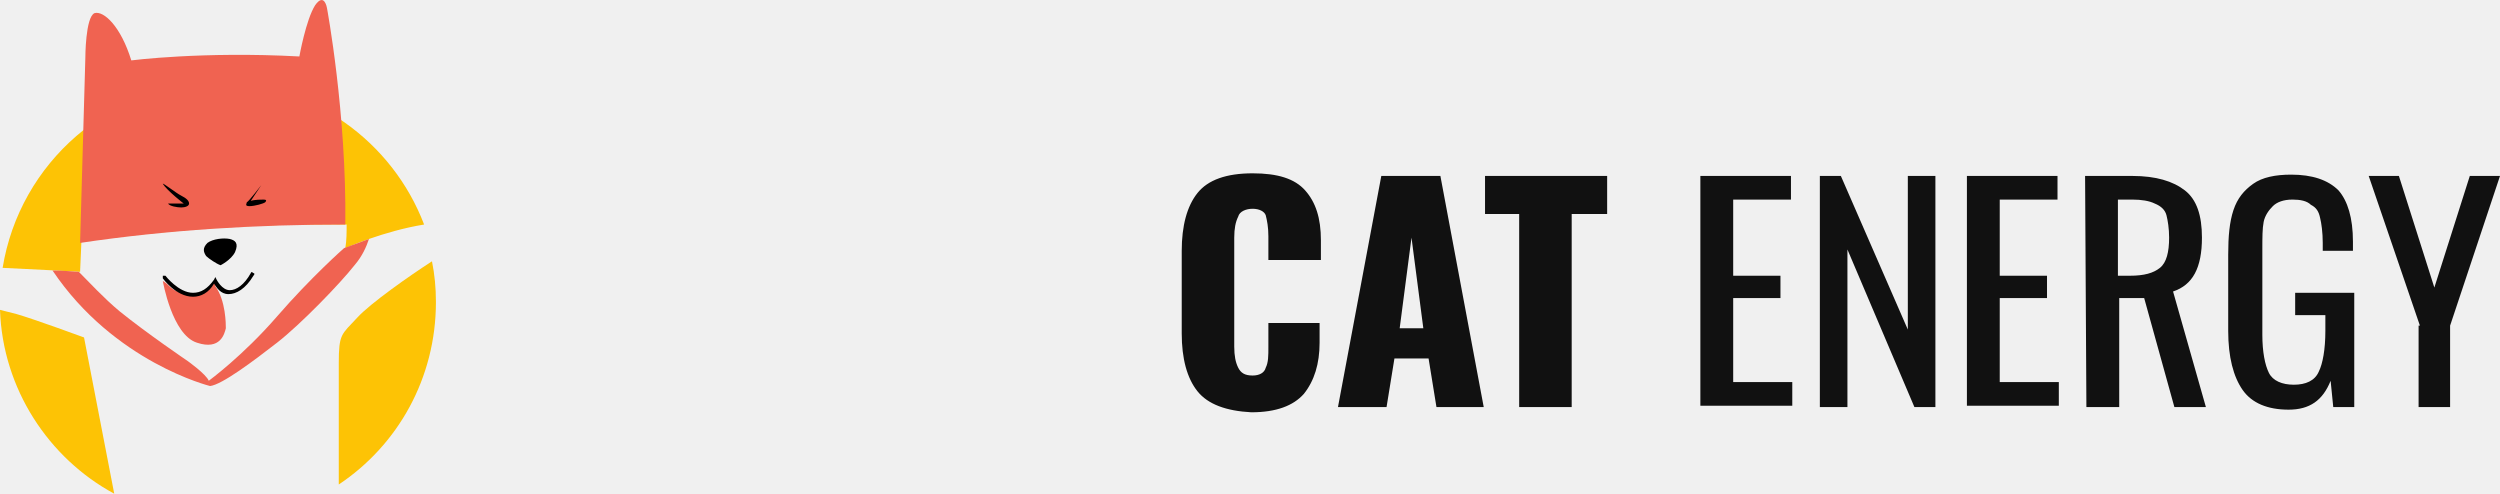
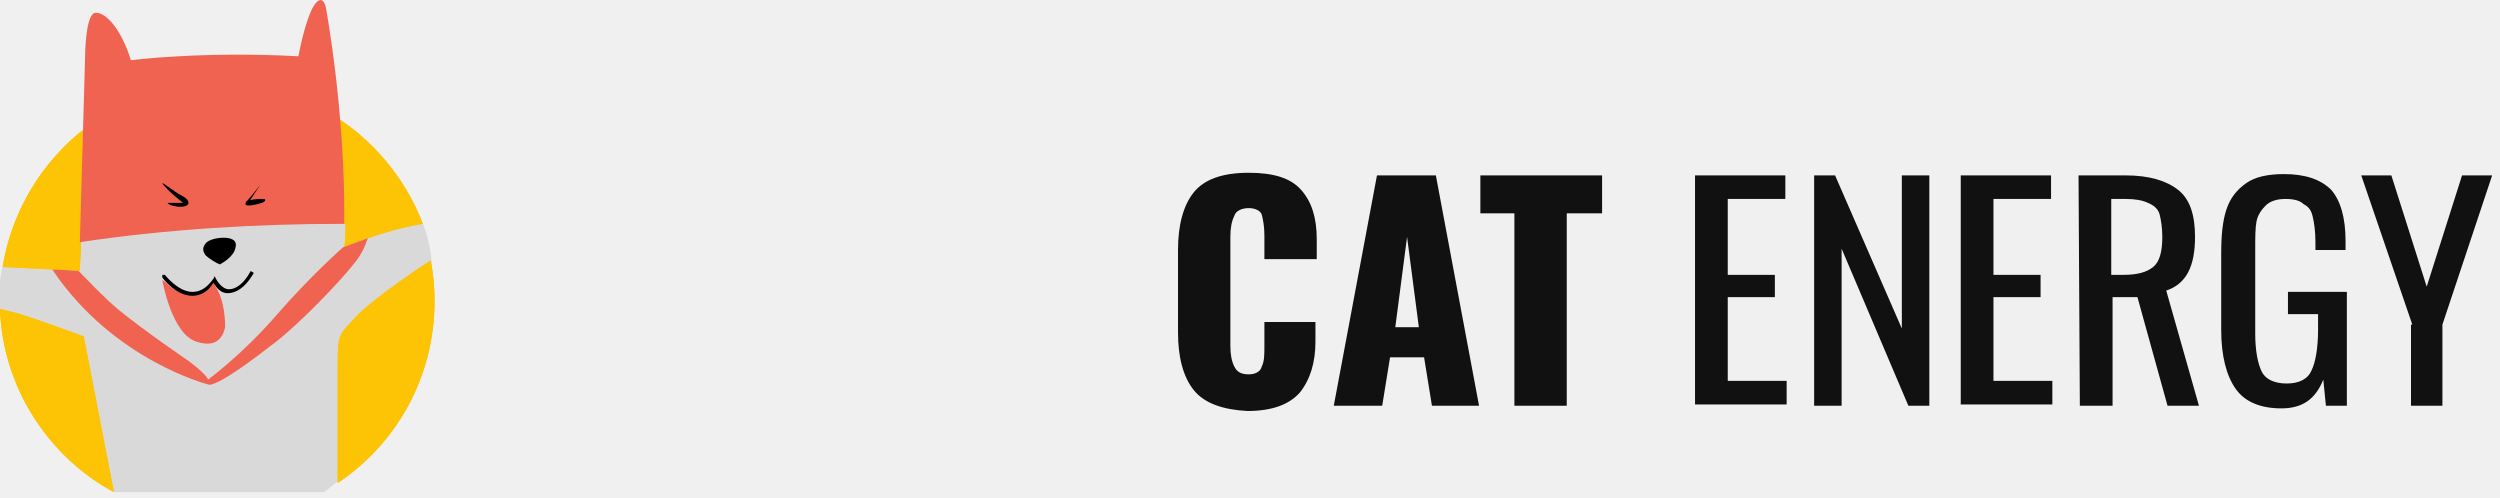
- <svg xmlns="http://www.w3.org/2000/svg" version="1.1" id="Layer_1" x="0" y="0" viewBox="0 0 190.4 37.6" xml:space="preserve">
-   <style>.st1{fill:#f06351}</style>
-   <path d="M6.1 20.7l.1-2.3c6.7-.9 13.4-1.4 20.2-1.3 0 .6 0 1.2-.1 1.8 0 0 2.9-1.3 6-1.8-2.4-6.3-8.5-10.8-15.6-10.8C8.4 6.3 1.5 12.4.2 20.4c2.2.1 5.9.3 5.9.3zm21.1 3.5c-1.2 1.3-1.4 1.2-1.4 3.5v9.2c4.5-3 7.4-8.1 7.4-13.9 0-1.1-.1-2.1-.3-3.1-1.7 1.1-4.7 3.2-5.7 4.3zM6.4 25.7s-3.8-1.4-5.2-1.8L0 23.6c.2 6 3.7 11.3 8.7 14L6.4 25.7z" fill="#fdc305" />
-   <path class="st1" d="M26.3 17.1C26.4 8.6 24.9.6 24.9.6s-.2-1.2-.9-.2c-.7 1.1-1.2 3.9-1.2 3.9-7.4-.4-12.8.3-12.8.3C9.2 2 7.9.8 7.2 1c-.7.3-.7 3.4-.7 3.4l-.4 14.1c6.7-1 13.5-1.4 20.2-1.4z" />
-   <path d="M12.4 14c0-.1 1 .7 1.4.9s.6.4.6.6c0 .2-.3.3-.6.3s-.9-.1-1-.3H14c.1.1-1.3-1-1.6-1.5zm7.5.1s-1 1.3-1.1 1.3c0 .1-.2.3.2.3s1.1-.2 1.2-.3.1-.2-.1-.2-.7 0-1 .1l.8-1.2s.1-.1 0 0zm-3.1 6.1s.8-.4 1.1-1c.3-.7 0-.9-.4-1-.5-.1-1.3 0-1.7.3-.4.4-.3.7-.1 1 .2.2.8.6 1.1.7z" />
-   <path class="st1" d="M16.3 21.5s-.2.4-.5.6c-.2.2-.6.4-1 .4-.6 0-1.1-.2-1.5-.4-.2-.1-.4-.3-.5-.4-.2-.2-.4-.3-.4-.3s.7 4.1 2.6 4.7c1.8.6 2.1-.7 2.2-1.1 0-.3 0-2.1-.8-3.2.1-.4 0-.2-.1-.3z" />
-   <path d="M14.7 22.6c-1.3 0-2.3-1.4-2.3-1.4V21h.2s1 1.3 2.1 1.3c.6 0 1.1-.3 1.6-1l.1-.2.1.2s.4.8 1 .8c.5 0 1.1-.4 1.6-1.3 0-.1.1-.1.2 0 .1 0 .1.1 0 .2-.6 1-1.3 1.4-1.9 1.4s-.9-.5-1.1-.8c-.4.7-1 1-1.6 1z" />
-   <path class="st1" d="M26.2 18.9s-2.5 2.2-5.1 5.2-5.2 4.9-5.2 4.9c-.2-.5-1.6-1.5-1.6-1.5s-3.1-2.1-5.2-3.8c-1.2-1-2.3-2.2-3.1-3-.3 0-1.1-.1-2-.1 4.7 7 12 8.8 12 8.8.9-.1 3.3-1.9 5.1-3.3 1.8-1.4 4.8-4.5 5.9-5.9.6-.7.9-1.4 1.1-2-1.1.4-1.9.7-1.9.7z" />
-   <path d="M1.2 19.6c-.8-1-1.2-2.5-1.2-4.4V8.9C0 7 .4 5.5 1.2 4.5S3.4 3 5.4 3c1.9 0 3.2.4 4 1.3.8.9 1.2 2.1 1.2 3.8v1.5h-4V7.8c0-.7-.1-1.2-.2-1.6-.1-.3-.5-.5-1-.5s-1 .2-1.1.6c-.2.4-.3.9-.3 1.6v8.3c0 .7.1 1.2.3 1.6.2.4.5.6 1.1.6.5 0 .9-.2 1-.6.2-.4.2-.9.2-1.6v-1.8h3.9v1.5c0 1.6-.4 2.9-1.2 3.9-.8.9-2.1 1.4-4 1.4-1.9-.1-3.3-.6-4.1-1.6zm14-16.4h4.5L23 20.8h-3.6l-.6-3.7h-2.6l-.6 3.7h-3.7l3.3-17.6zm3.2 11.6l-.9-6.9-.9 6.9h1.8zm7.4-8.7h-2.7V3.2h9.3v2.9h-2.7v14.7h-4V6.1h.1zm13.7-2.9h6.9V5H42v5.8h3.6v1.7H42v6.4h4.5v1.8h-7V3.2zm9 0h1.7l5.1 11.7V3.2h2.1v17.6h-1.6l-5.1-12v12h-2.1V3.2h-.1zm11.3 0h6.9V5h-4.4v5.8h3.6v1.7h-3.6v6.4h4.5v1.8h-7V3.2zm9 0h3.6c1.8 0 3.1.4 4 1.1s1.3 1.9 1.3 3.6c0 2.3-.7 3.6-2.2 4.1l2.5 8.8h-2.4l-2.3-8.3h-1.9v8.3h-2.5l-.1-17.6zm3.4 7.6c1.1 0 1.8-.2 2.3-.6.5-.4.7-1.2.7-2.3 0-.7-.1-1.3-.2-1.7s-.4-.7-.9-.9c-.4-.2-1-.3-1.7-.3h-1.1v5.8h.9zm8.6 8.7c-.7-1-1.1-2.5-1.1-4.5V9.2c0-1.4.1-2.5.4-3.4s.8-1.5 1.5-2 1.7-.7 2.9-.7c1.6 0 2.8.4 3.6 1.2.7.8 1.1 2.1 1.1 3.9v.7h-2.3v-.6c0-.8-.1-1.5-.2-1.9-.1-.5-.3-.8-.7-1-.3-.3-.8-.4-1.4-.4-.7 0-1.2.2-1.5.5s-.6.7-.7 1.2-.1 1.2-.1 2.1v6.5c0 1.3.2 2.3.5 2.9s1 .9 1.9.9 1.6-.3 1.9-1c.3-.6.5-1.7.5-3.1v-1.2h-2.3v-1.7h4.5v8.7h-1.6l-.2-2c-.6 1.5-1.6 2.2-3.2 2.2s-2.8-.5-3.5-1.5zm13.5-4.9L90.4 3.2h2.3l2.7 8.5 2.7-8.5h2.3l-3.8 11.4v6.2h-2.4v-6.2h.1z" transform="translate(90 10.2)" fill="#111" />
+ <svg xmlns="http://www.w3.org/2000/svg" width="191" height="38" viewBox="0 0 191 38" fill="none">
+   <g clip-path="url(#clip0_3004_4131)">
+     <path d="M0.875 24.761L0.548 24.134C0.317 22.681 0.427 21.195 0.87 19.793L1.1 19.065" stroke="#D9D9D9" />
+     <path d="M31 16L31.5 16.5C32.158 17.815 32.5 19.265 32.5 20.736L32.5 21.5" stroke="#D9D9D9" />
+     <ellipse cx="6.436" cy="18.951" rx="4.982" ry="9.863" transform="rotate(19.1135 6.43626 18.9509)" fill="#D9D9D9" />
+     <ellipse cx="16.764" cy="26.735" rx="13.449" ry="13.556" transform="rotate(89.2286 16.7643 26.7353)" fill="#D9D9D9" />
+     <ellipse cx="27.977" cy="20.209" rx="4.505" ry="9.448" transform="rotate(167.259 27.9775 20.2088)" fill="#D9D9D9" />
+     <ellipse cx="31" cy="18.201" rx="1.027" ry="2.007" transform="rotate(165.393 31 18.2011)" fill="#D9D9D9" />
+     <path d="M6.1 20.7L6.2 18.4C12.9 17.5 19.6 17 26.4 17.1C26.4 17.7 26.4 18.3 26.3 18.9C26.3 18.9 29.2 17.6 32.3 17.1C29.9 10.8 23.8 6.3 16.7 6.3C8.4 6.3 1.5 12.4 0.2 20.4C2.4 20.5 6.1 20.7 6.1 20.7ZM27.2 24.2C26 25.5 25.8 25.4 25.8 27.7V36.9C30.3 33.9 33.2 28.8 33.2 23C33.2 21.9 33.1 20.9 32.9 19.9C31.2 21 28.2 23.1 27.2 24.2ZM6.4 25.7C6.4 25.7 2.6 24.3 1.2 23.9L0 23.6C0.2 29.6 3.7 34.9 8.7 37.6L6.4 25.7Z" fill="#FDC305" />
+     <path d="M6.1 20.7L6.2 18.4C12.9 17.5 19.6 17 26.4 17.1C26.4 17.7 26.4 18.3 26.3 18.9C26.3 18.9 29.2 17.6 32.3 17.1C29.9 10.8 23.8 6.3 16.7 6.3C8.4 6.3 1.5 12.4 0.2 20.4C2.4 20.5 6.1 20.7 6.1 20.7ZM27.2 24.2C26 25.5 25.8 25.4 25.8 27.7V36.9C30.3 33.9 33.2 28.8 33.2 23C33.2 21.9 33.1 20.9 32.9 19.9C31.2 21 28.2 23.1 27.2 24.2ZM6.4 25.7C6.4 25.7 2.6 24.3 1.2 23.9L0 23.6C0.2 29.6 3.7 34.9 8.7 37.6L6.4 25.7Z" fill="#FDC305" />
+     <path d="M26.3 17.1C26.4 8.6 24.9 0.6 24.9 0.6C24.9 0.6 24.7 -0.6 24 0.4C23.3 1.5 22.8 4.3 22.8 4.3C15.4 3.9 10 4.6 10 4.6C9.2 2 7.9 0.8 7.2 1C6.5 1.3 6.5 4.4 6.5 4.4L6.1 18.5C12.8 17.5 19.6 17.1 26.3 17.1Z" fill="#F06351" />
+     <path d="M12.4 14C12.4 13.9 13.4 14.7 13.8 14.9C14.2 15.1 14.4 15.3 14.4 15.5C14.4 15.7 14.1 15.8 13.8 15.8C13.5 15.8 12.9 15.7 12.8 15.5H14C14.1 15.6 12.7 14.5 12.4 14ZM19.9 14.1C19.9 14.1 18.9 15.4 18.8 15.4C18.8 15.5 18.6 15.7 19 15.7C19.4 15.7 20.1 15.5 20.2 15.4C20.3 15.3 20.3 15.2 20.1 15.2C19.9 15.2 19.4 15.2 19.1 15.3L19.9 14.1ZM16.8 20.2C16.8 20.2 17.6 19.8 17.9 19.2C18.2 18.5 17.9 18.3 17.5 18.2C17 18.1 16.2 18.2 15.8 18.5C15.4 18.9 15.5 19.2 15.7 19.5C15.9 19.7 16.5 20.1 16.8 20.2Z" fill="black" />
+     <path d="M16.3 21.5C16.3 21.5 16.1 21.9 15.8 22.1C15.6 22.3 15.2 22.5 14.8 22.5C14.2 22.5 13.7 22.3 13.3 22.1C13.1 22 12.9 21.8 12.8 21.7C12.6 21.5 12.4 21.4 12.4 21.4C12.4 21.4 13.1 25.5 15 26.1C16.8 26.7 17.1 25.4 17.2 25C17.2 24.7 17.2 22.9 16.4 21.8C16.5 21.4 16.4 21.6 16.3 21.5Z" fill="#F06351" />
+     <path d="M14.7 22.6C13.4 22.6 12.4 21.2 12.4 21.2V21H12.6C12.6 21 13.6 22.3 14.7 22.3C15.3 22.3 15.8 22 16.3 21.3L16.4 21.1L16.5 21.3C16.5 21.3 16.9 22.1 17.5 22.1C18 22.1 18.6 21.7 19.1 20.8C19.1 20.7 19.2 20.7 19.3 20.8C19.4 20.8 19.4 20.9 19.3 21C18.7 22 18 22.4 17.4 22.4C16.8 22.4 16.5 21.9 16.3 21.6C15.9 22.3 15.3 22.6 14.7 22.6Z" fill="black" />
+     <path d="M26.2 18.9C26.2 18.9 23.7 21.1 21.1 24.1C18.5 27.1 15.9 29 15.9 29C15.7 28.5 14.3 27.5 14.3 27.5C14.3 27.5 11.2 25.4 9.1 23.7C7.9 22.7 6.8 21.5 6 20.7C5.7 20.7 4.9 20.6 4 20.6C8.7 27.6 16 29.4 16 29.4C16.9 29.3 19.3 27.5 21.1 26.1C22.9 24.7 25.9 21.6 27 20.2C27.6 19.5 27.9 18.8 28.1 18.2C27 18.6 26.2 18.9 26.2 18.9Z" fill="#F06351" />
+     <path d="M91.2 29.8C90.4 28.8 90 27.3 90 25.4V19.1C90 17.2 90.4 15.7 91.2 14.7C92 13.7 93.4 13.2 95.4 13.2C97.3 13.2 98.6 13.6 99.4 14.5C100.2 15.4 100.6 16.6 100.6 18.3V19.8H96.6V18C96.6 17.3 96.5 16.8 96.4 16.4C96.3 16.1 95.9 15.9 95.4 15.9C94.9 15.9 94.4 16.1 94.3 16.5C94.1 16.9 94 17.4 94 18.1V26.4C94 27.1 94.1 27.6 94.3 28C94.5 28.4 94.8 28.6 95.4 28.6C95.9 28.6 96.3 28.4 96.4 28C96.6 27.6 96.6 27.1 96.6 26.4V24.6H100.5V26.1C100.5 27.7 100.1 29 99.3 30C98.5 30.9 97.2 31.4 95.3 31.4C93.4 31.3 92 30.8 91.2 29.8ZM105.2 13.4H109.7L113 31H109.4L108.8 27.3H106.2L105.6 31H101.9L105.2 13.4ZM108.4 25L107.5 18.1L106.6 25H108.4ZM115.8 16.3H113.1V13.4H122.4V16.3H119.7V31H115.7V16.3H115.8ZM129.5 13.4H136.4V15.2H132V21H135.6V22.7H132V29.1H136.5V30.9H129.5V13.4ZM138.5 13.4H140.2L145.3 25.1V13.4H147.4V31H145.8L140.7 19V31H138.6V13.4H138.5ZM149.8 13.4H156.7V15.2H152.3V21H155.9V22.7H152.3V29.1H156.8V30.9H149.8V13.4ZM158.8 13.4H162.4C164.2 13.4 165.5 13.8 166.4 14.5C167.3 15.2 167.7 16.4 167.7 18.1C167.7 20.4 167 21.7 165.5 22.2L168 31H165.6L163.3 22.7H161.4V31H158.9L158.8 13.4ZM162.2 21C163.3 21 164 20.8 164.5 20.4C165 20 165.2 19.2 165.2 18.1C165.2 17.4 165.1 16.8 165 16.4C164.9 16 164.6 15.7 164.1 15.5C163.7 15.3 163.1 15.2 162.4 15.2H161.3V21H162.2ZM170.8 29.7C170.1 28.7 169.7 27.2 169.7 25.2V19.4C169.7 18 169.8 16.9 170.1 16C170.4 15.1 170.9 14.5 171.6 14C172.3 13.5 173.3 13.3 174.5 13.3C176.1 13.3 177.3 13.7 178.1 14.5C178.8 15.3 179.2 16.6 179.2 18.4V19.1H176.9V18.5C176.9 17.7 176.8 17 176.7 16.6C176.6 16.1 176.4 15.8 176 15.6C175.7 15.3 175.2 15.2 174.6 15.2C173.9 15.2 173.4 15.4 173.1 15.7C172.8 16 172.5 16.4 172.4 16.9C172.3 17.4 172.3 18.1 172.3 19V25.5C172.3 26.8 172.5 27.8 172.8 28.4C173.1 29 173.8 29.3 174.7 29.3C175.6 29.3 176.3 29 176.6 28.3C176.9 27.7 177.1 26.6 177.1 25.2V24H174.8V22.3H179.3V31H177.7L177.5 29C176.9 30.5 175.9 31.2 174.3 31.2C172.7 31.2 171.5 30.7 170.8 29.7ZM184.3 24.8L180.4 13.4H182.7L185.4 21.9L188.1 13.4H190.4L186.6 24.8V31H184.2V24.8H184.3Z" fill="#111111" />
+   </g>
+   <defs>
+     <clipPath id="clip0_3004_4131">
+       <rect width="190.4" height="37.6" fill="white" />
+     </clipPath>
+   </defs>
</svg>
